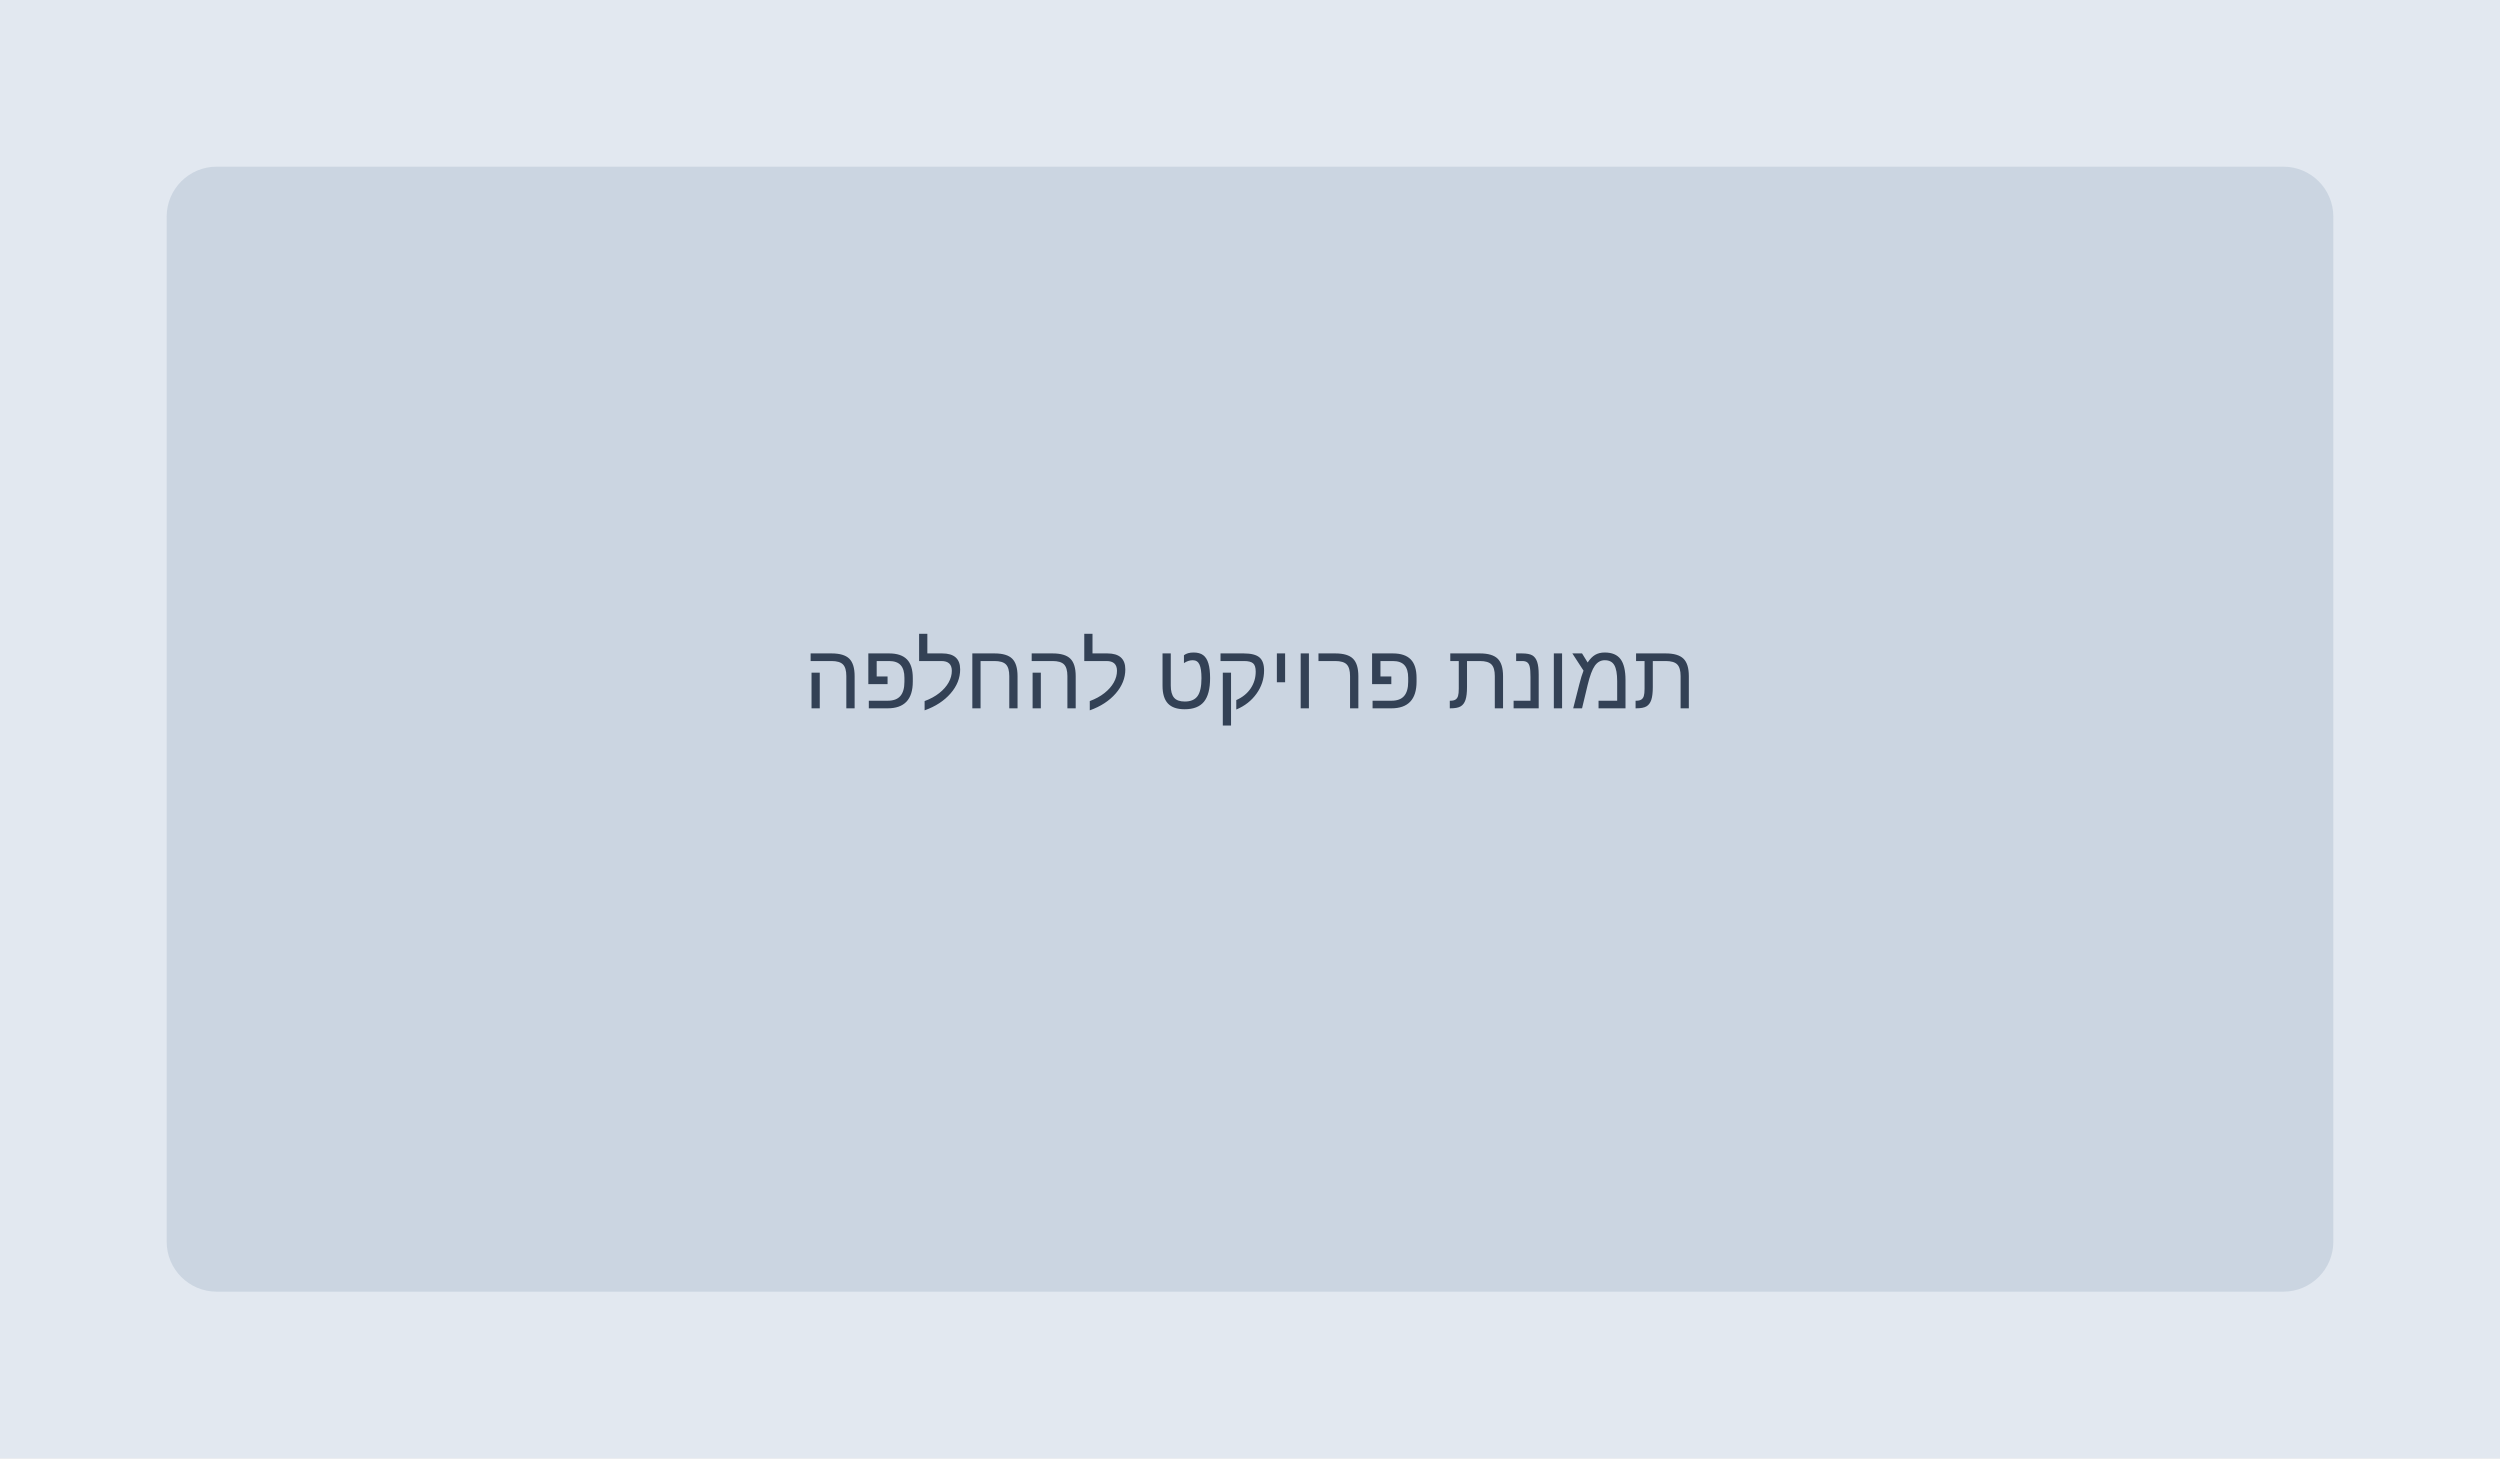
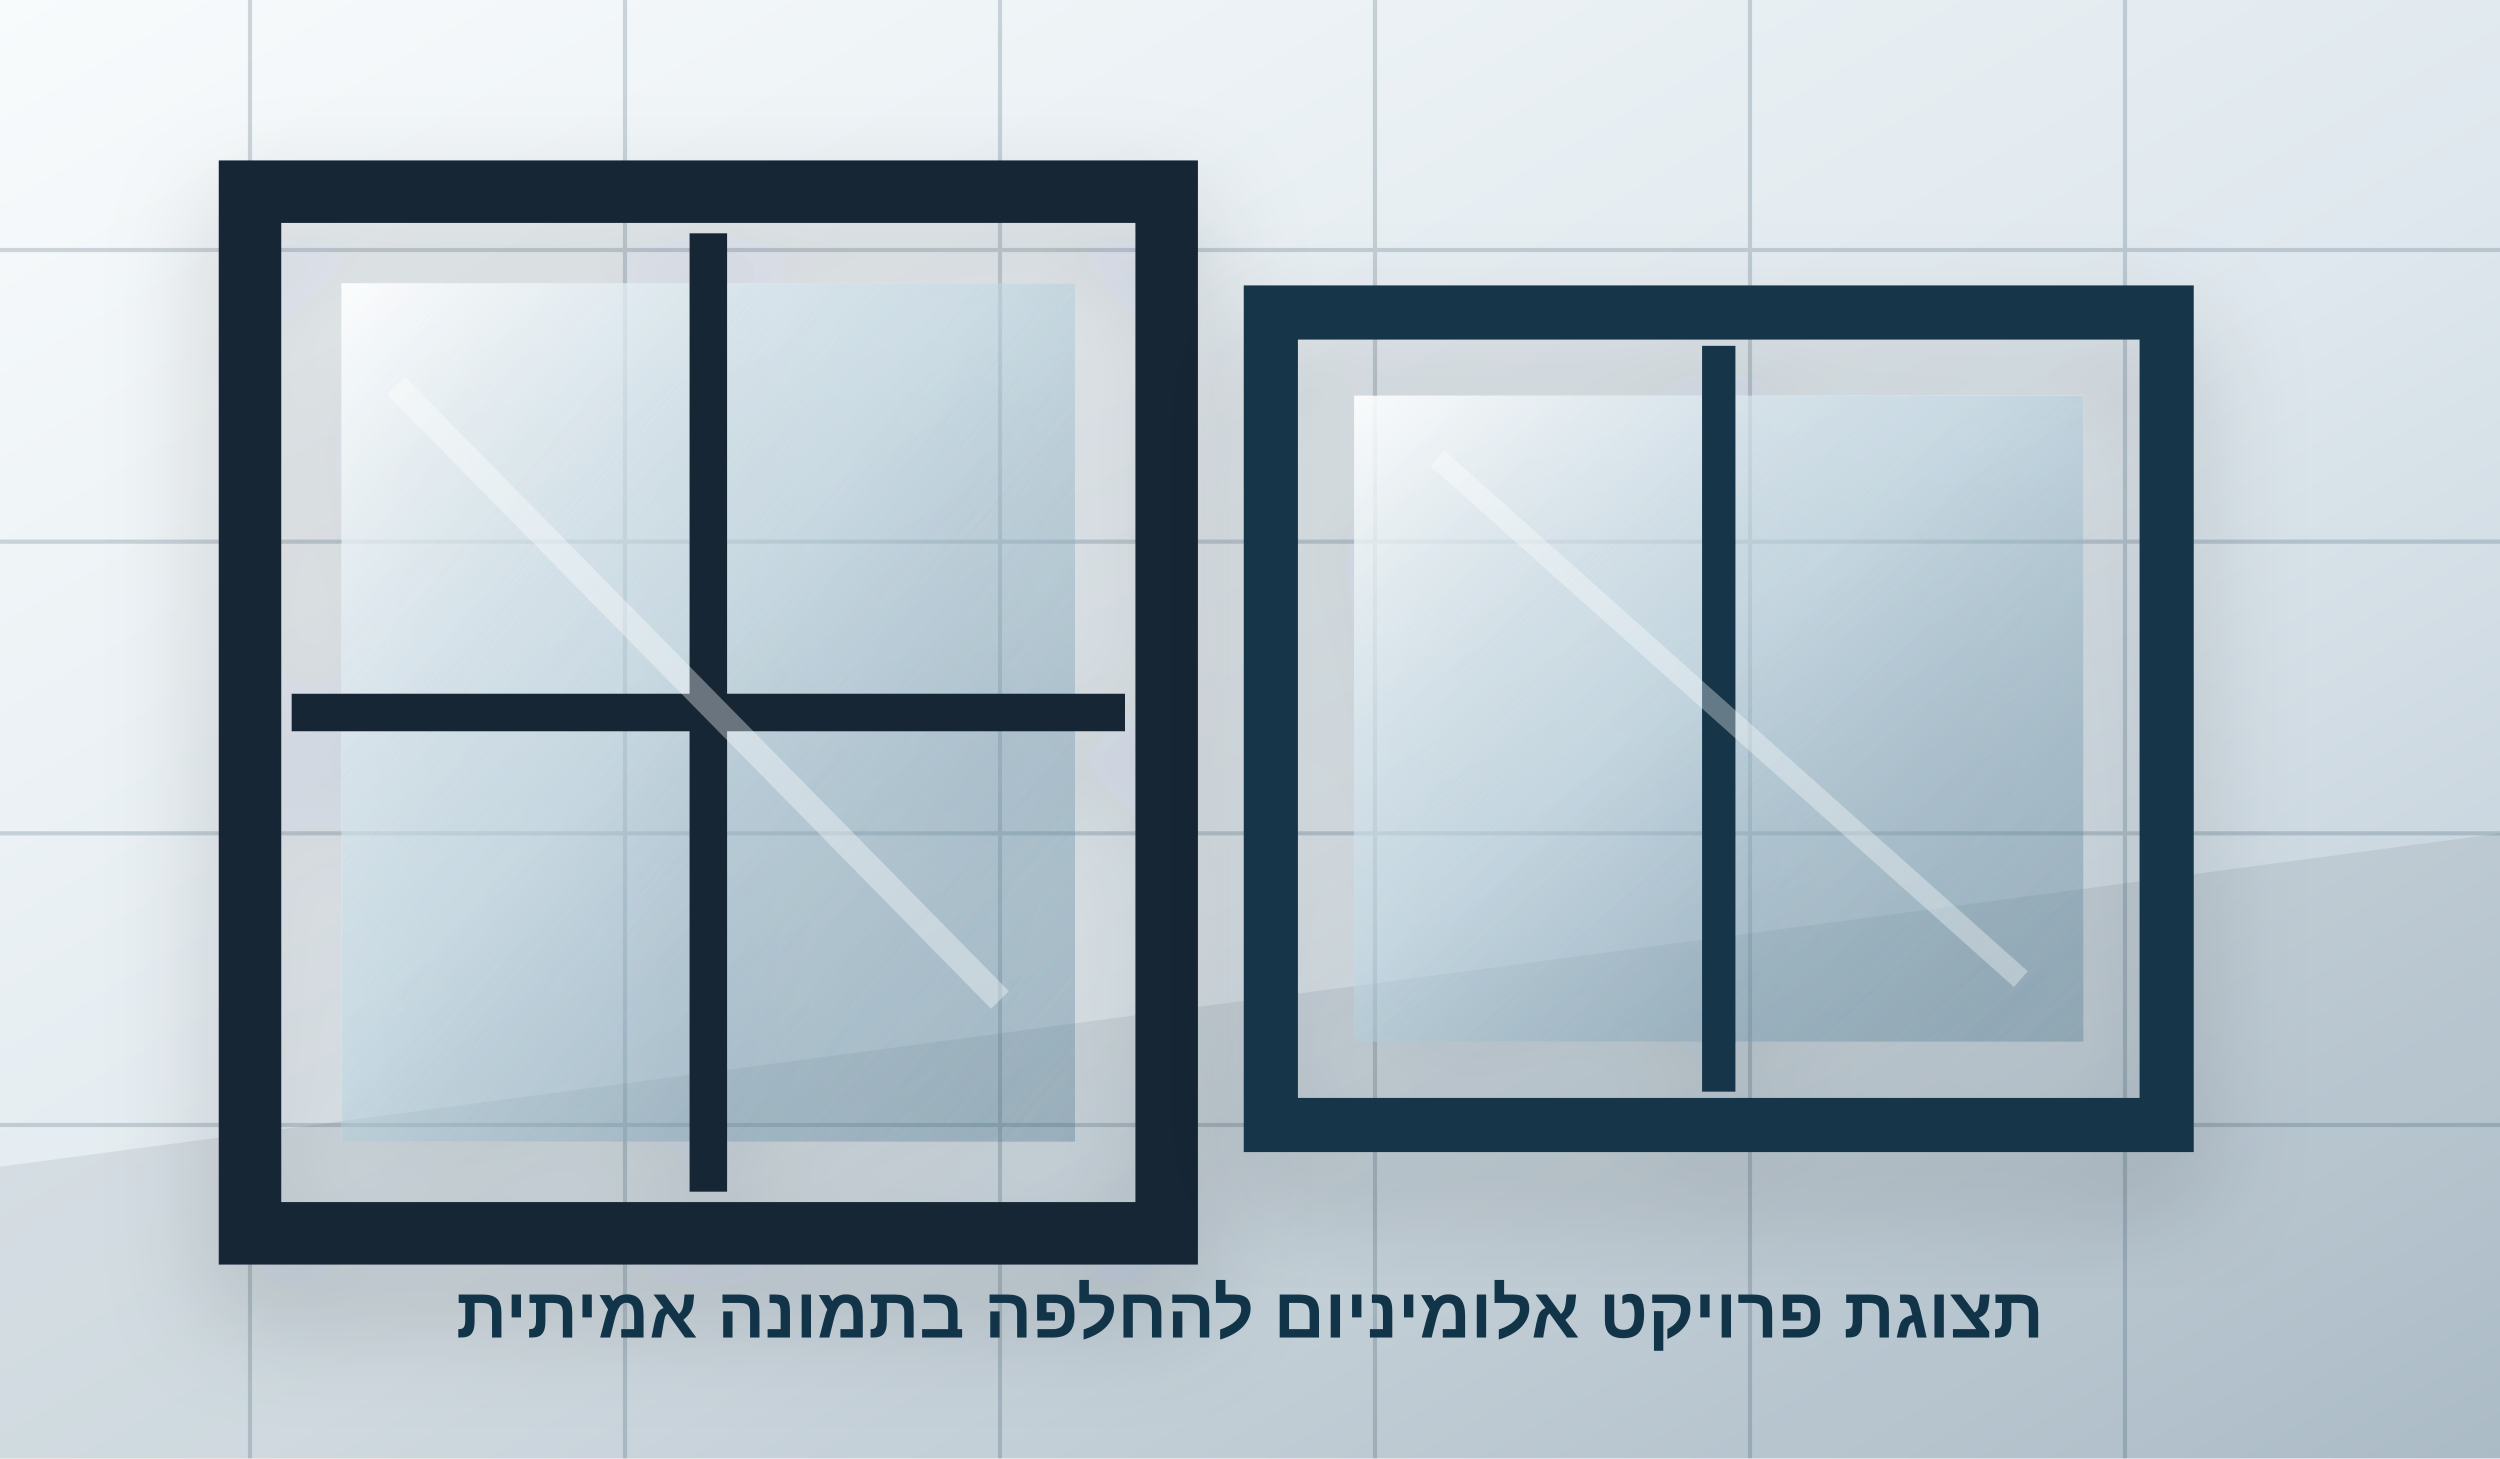
<svg xmlns="http://www.w3.org/2000/svg" width="1200" height="700" viewBox="0 0 1200 700">
-   <rect width="1200" height="700" fill="#e2e8f0" />
-   <rect x="80" y="80" width="1040" height="540" rx="24" fill="#cbd5e1" />
-   <text x="600" y="340" font-size="44" text-anchor="middle" fill="#334155" font-family="Arial">תמונת פרויקט להחלפה</text>
+   <defs>
+     <linearGradient id="bg" x1="0" y1="0" x2="1" y2="1">
+       <stop offset="0" stop-color="#f8fbfc" />
+       <stop offset="0.55" stop-color="#dfe8ee" />
+       <stop offset="1" stop-color="#b9c8d3" />
+     </linearGradient>
+     <linearGradient id="glass" x1="0" y1="0" x2="1" y2="1">
+       <stop offset="0" stop-color="#ffffff" stop-opacity="0.86" />
+       <stop offset="0.45" stop-color="#b9d1de" stop-opacity="0.54" />
+       <stop offset="1" stop-color="#2f5f78" stop-opacity="0.28" />
+     </linearGradient>
+     <filter id="shadow" x="-20%" y="-20%" width="140%" height="140%">
+       <feDropShadow dx="0" dy="24" stdDeviation="26" flood-color="#0f172a" flood-opacity="0.18" />
+     </filter>
+   </defs>
+   <rect width="1200" height="700" fill="url(#bg)" />
+   <path d="M0 560 L1200 400 L1200 700 L0 700 Z" fill="#0d2535" opacity="0.08" />
+   <g opacity="0.18" stroke="#123449" stroke-width="2">
+     <path d="M120 0 V700" />
+     <path d="M300 0 V700" />
+     <path d="M480 0 V700" />
+     <path d="M660 0 V700" />
+     <path d="M840 0 V700" />
+     <path d="M1020 0 V700" />
+     <path d="M0 120 H1200" />
+     <path d="M0 260 H1200" />
+     <path d="M0 400 H1200" />
+     <path d="M0 540 H1200" />
+   </g>
+   <g filter="url(#shadow)">
+     <rect x="120" y="92" width="440" height="500" fill="none" stroke="#122536" stroke-width="30" />
+     <rect x="164" y="136" width="352" height="412" fill="url(#glass)" />
+     <line x1="340" y1="112" x2="340" y2="572" stroke="#122536" stroke-width="18" />
+     <line x1="140" y1="342" x2="540" y2="342" stroke="#122536" stroke-width="18" />
+   </g>
+   <g filter="url(#shadow)">
+     <rect x="610" y="150" width="430" height="390" fill="none" stroke="#123449" stroke-width="26" />
+     <rect x="650" y="190" width="350" height="310" fill="url(#glass)" />
+     <line x1="825" y1="166" x2="825" y2="524" stroke="#123449" stroke-width="16" />
+   </g>
+   <path d="M190 185 L480 480" stroke="#ffffff" stroke-width="12" opacity="0.36" />
+   <path d="M690 220 L970 470" stroke="#ffffff" stroke-width="10" opacity="0.34" />
+   <text x="600" y="642" text-anchor="middle" fill="#123449" font-size="34" font-family="Arial" font-weight="700">תצוגת פרויקט אלומיניום להחלפה בתמונה אמיתית</text>
</svg>
